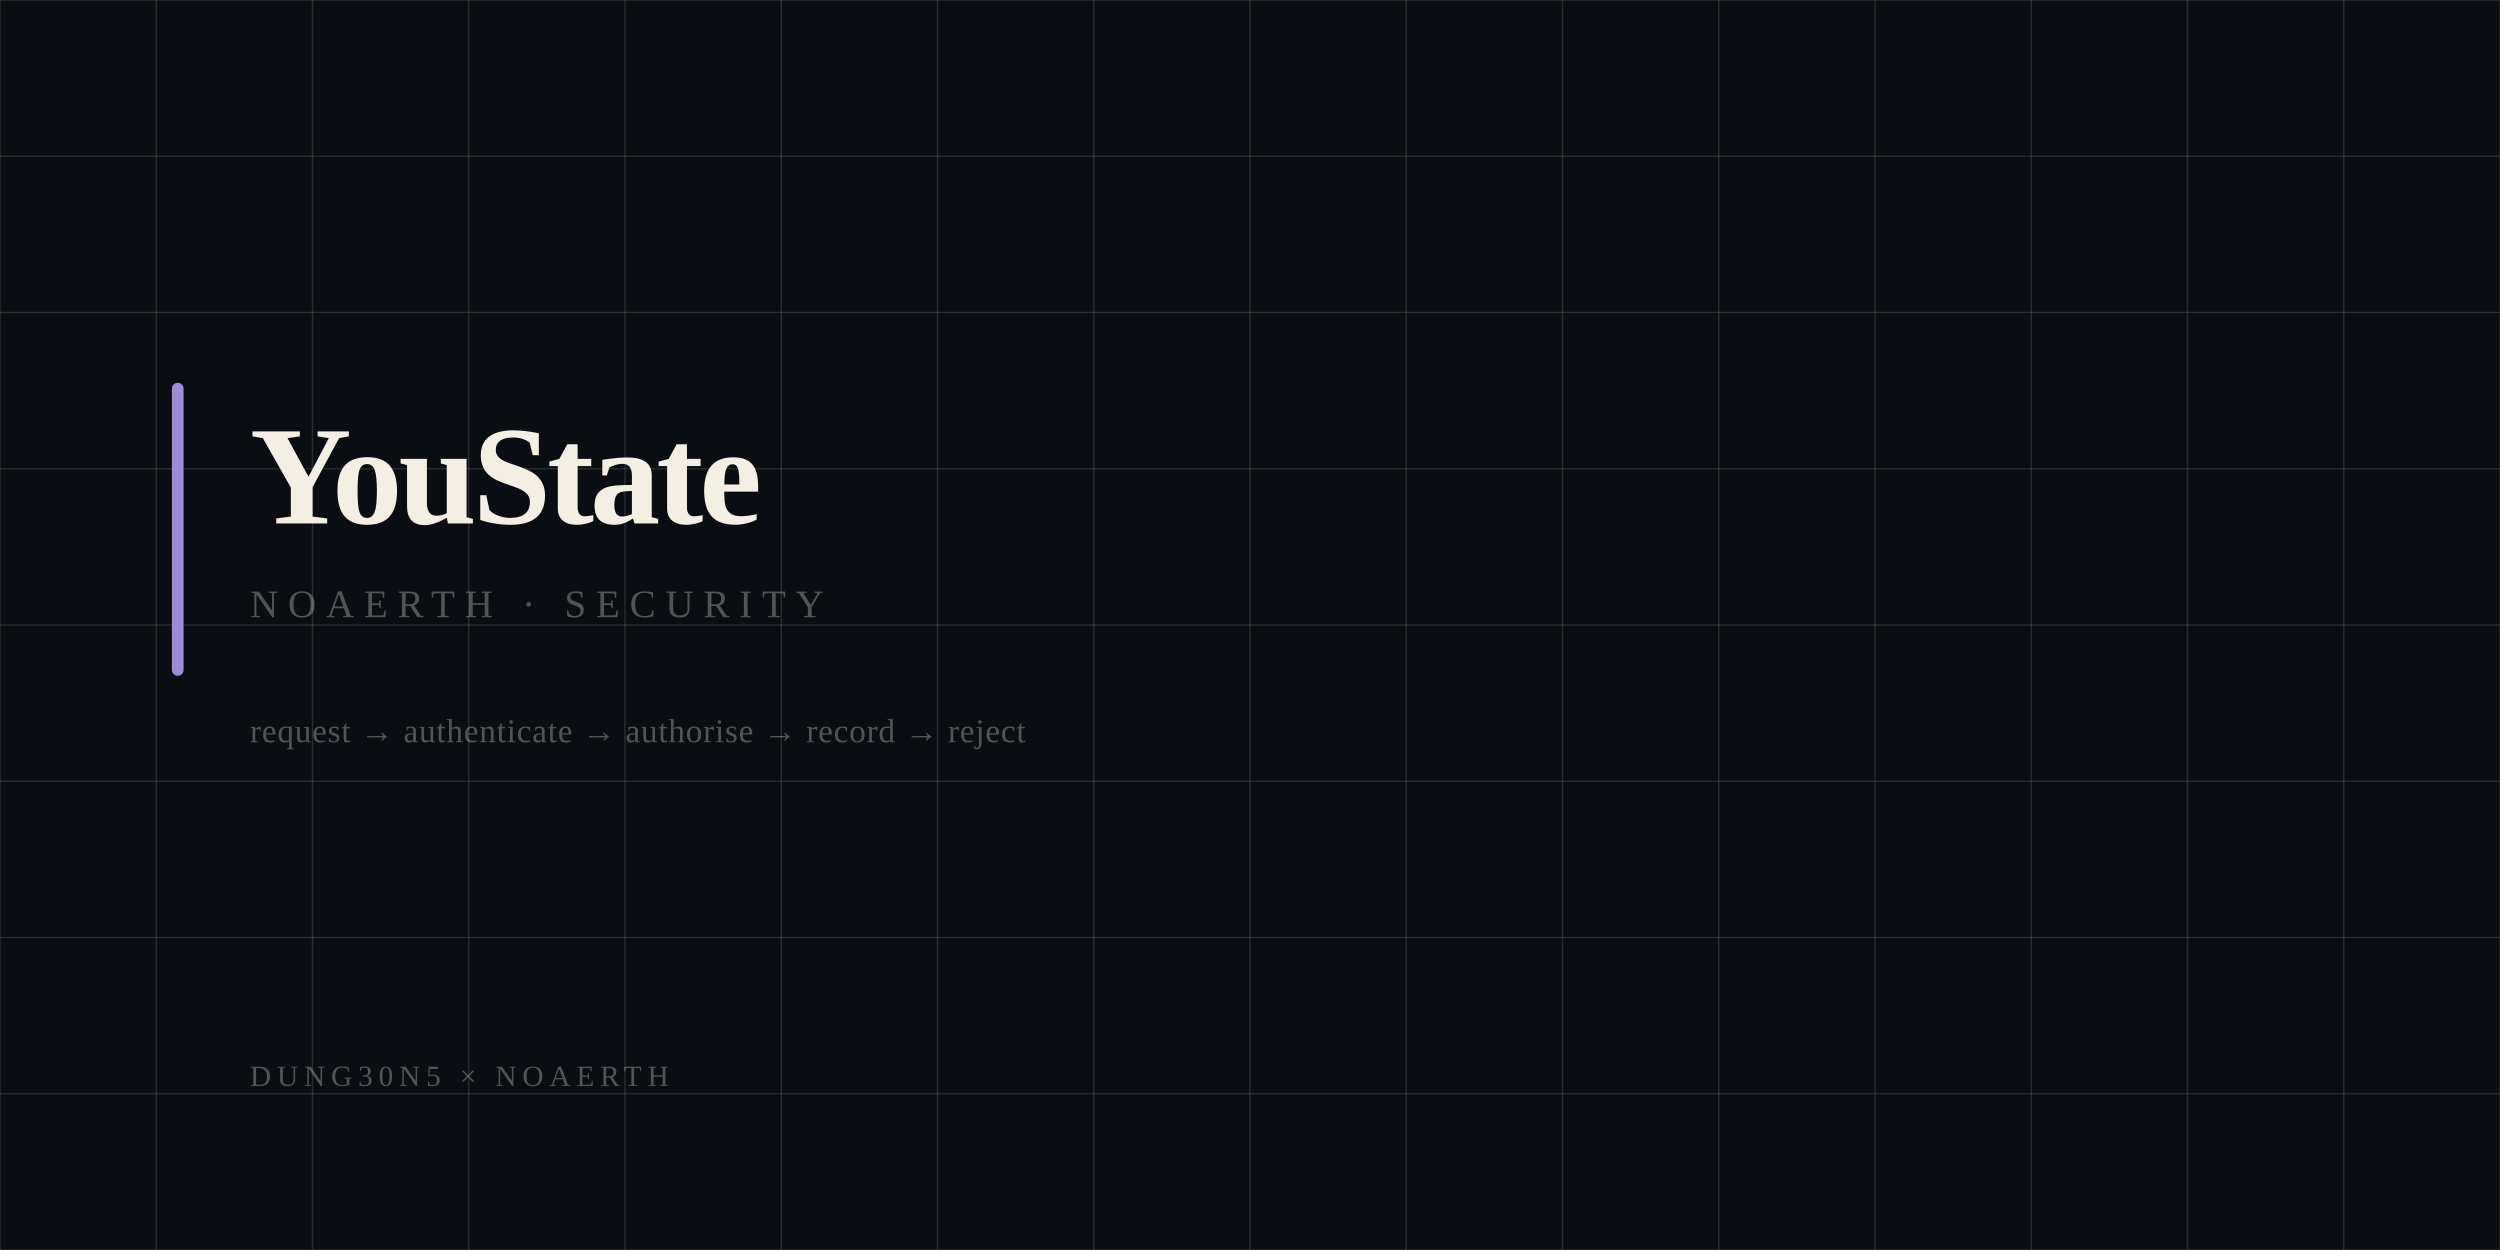
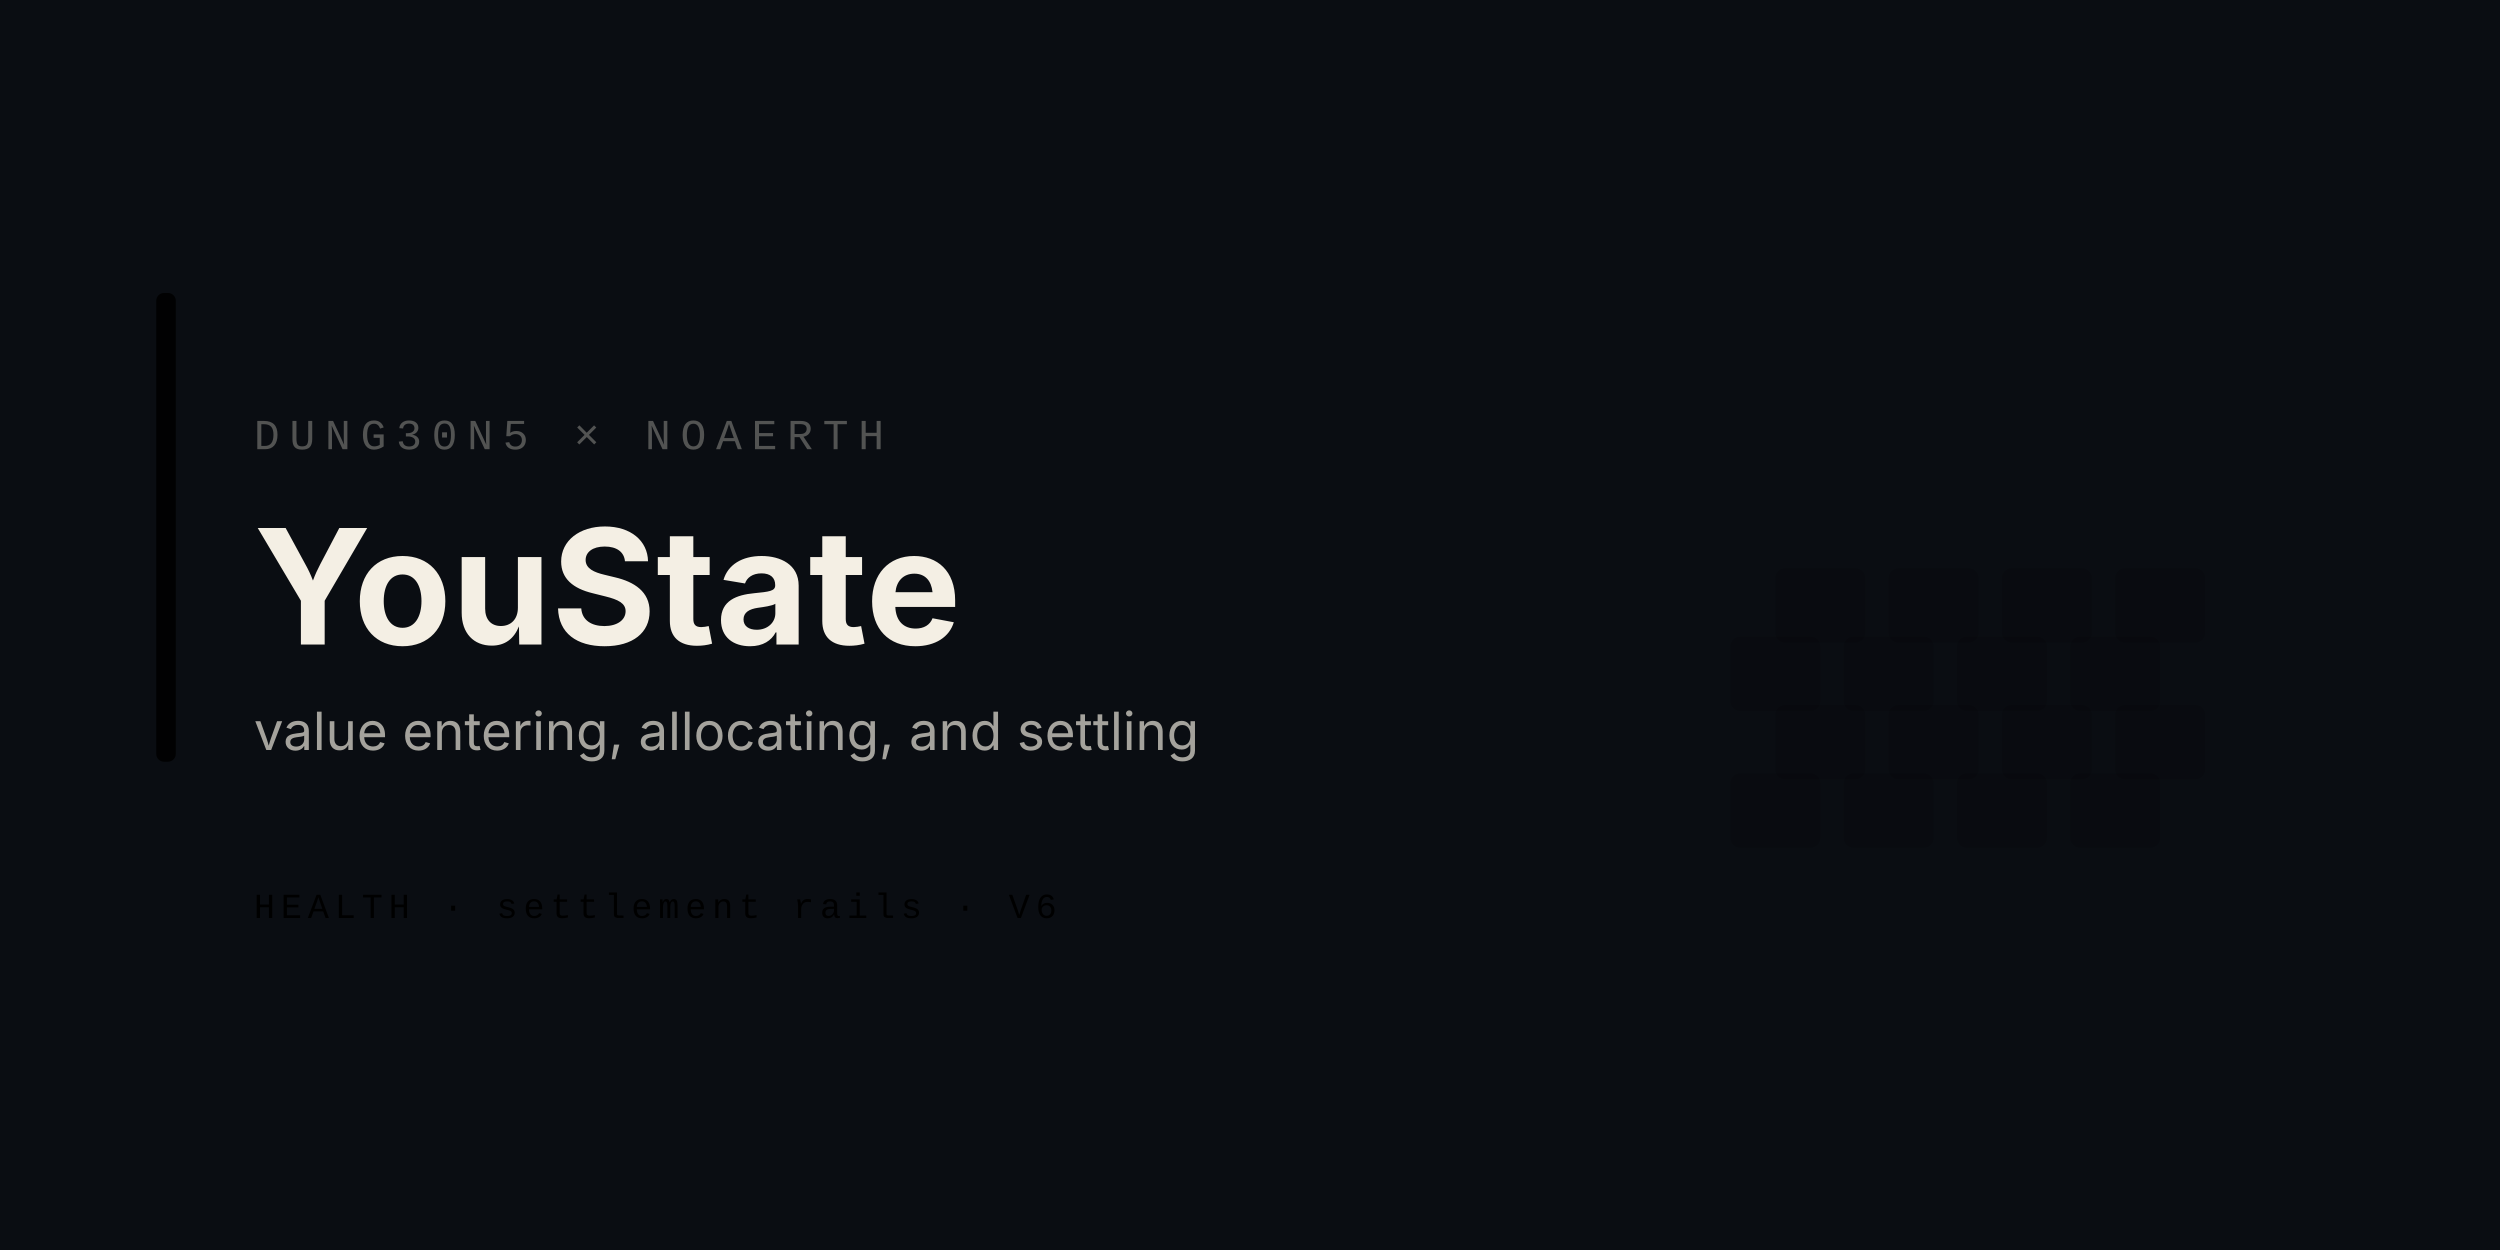
- <svg xmlns="http://www.w3.org/2000/svg" viewBox="0 0 1280 640" width="1280" height="640" role="img" aria-label="YouState — NOAERTH project card.">
+ <svg xmlns="http://www.w3.org/2000/svg" viewBox="0 0 1280 640" width="1280" height="640" role="img" aria-label="YouState project card">
  <rect width="1280" height="640" fill="#0a0d12" />
-   <line x1="0" y1="0" x2="0" y2="640" stroke="#f4efe424" stroke-width="0.7" />
-   <line x1="80" y1="0" x2="80" y2="640" stroke="#f4efe424" stroke-width="0.7" />
-   <line x1="160" y1="0" x2="160" y2="640" stroke="#f4efe424" stroke-width="0.7" />
-   <line x1="240" y1="0" x2="240" y2="640" stroke="#f4efe424" stroke-width="0.7" />
-   <line x1="320" y1="0" x2="320" y2="640" stroke="#f4efe424" stroke-width="0.7" />
-   <line x1="400" y1="0" x2="400" y2="640" stroke="#f4efe424" stroke-width="0.7" />
-   <line x1="480" y1="0" x2="480" y2="640" stroke="#f4efe424" stroke-width="0.7" />
-   <line x1="560" y1="0" x2="560" y2="640" stroke="#f4efe424" stroke-width="0.7" />
-   <line x1="640" y1="0" x2="640" y2="640" stroke="#f4efe424" stroke-width="0.7" />
-   <line x1="720" y1="0" x2="720" y2="640" stroke="#f4efe424" stroke-width="0.7" />
-   <line x1="800" y1="0" x2="800" y2="640" stroke="#f4efe424" stroke-width="0.7" />
-   <line x1="880" y1="0" x2="880" y2="640" stroke="#f4efe424" stroke-width="0.7" />
-   <line x1="960" y1="0" x2="960" y2="640" stroke="#f4efe424" stroke-width="0.7" />
-   <line x1="1040" y1="0" x2="1040" y2="640" stroke="#f4efe424" stroke-width="0.7" />
-   <line x1="1120" y1="0" x2="1120" y2="640" stroke="#f4efe424" stroke-width="0.7" />
-   <line x1="1200" y1="0" x2="1200" y2="640" stroke="#f4efe424" stroke-width="0.7" />
-   <line x1="1280" y1="0" x2="1280" y2="640" stroke="#f4efe424" stroke-width="0.7" />
-   <line x1="0" y1="0" x2="1280" y2="0" stroke="#f4efe424" stroke-width="0.7" />
-   <line x1="0" y1="80" x2="1280" y2="80" stroke="#f4efe424" stroke-width="0.7" />
-   <line x1="0" y1="160" x2="1280" y2="160" stroke="#f4efe424" stroke-width="0.7" />
-   <line x1="0" y1="240" x2="1280" y2="240" stroke="#f4efe424" stroke-width="0.7" />
-   <line x1="0" y1="320" x2="1280" y2="320" stroke="#f4efe424" stroke-width="0.7" />
-   <line x1="0" y1="400" x2="1280" y2="400" stroke="#f4efe424" stroke-width="0.7" />
-   <line x1="0" y1="480" x2="1280" y2="480" stroke="#f4efe424" stroke-width="0.7" />
-   <line x1="0" y1="560" x2="1280" y2="560" stroke="#f4efe424" stroke-width="0.7" />
-   <line x1="0" y1="640" x2="1280" y2="640" stroke="#f4efe424" stroke-width="0.7" />
-   <rect x="88" y="196" width="6" height="150" rx="3" fill="#9d8bd6" />
-   <text x="128" y="268" fill="#f4efe4" font-size="72" font-weight="680" letter-spacing="-2">YouState</text>
-   <text x="128" y="316" fill="#f4efe44f" font-size="20" letter-spacing="5">NOAERTH · SECURITY</text>
-   <text x="128" y="380" fill="#f4efe44f" font-size="17" letter-spacing="0.4">request → authenticate → authorise → record → reject</text>
-   <text x="128" y="556" fill="#f4efe44f" font-size="15" letter-spacing="3">DUNG30N5 × NOAERTH</text>
+   <rect x="886" y="396" width="46" height="38" rx="5" fill="amber" fill-opacity="0.14" stroke="amber" stroke-width="1.1" stroke-opacity="0.4" />
+   <rect x="944" y="396" width="46" height="38" rx="5" fill="amber" fill-opacity="0.14" stroke="amber" stroke-width="1.1" stroke-opacity="0.4" />
+   <rect x="1002" y="396" width="46" height="38" rx="5" fill="amber" fill-opacity="0.14" stroke="amber" stroke-width="1.1" stroke-opacity="0.4" />
+   <rect x="1060" y="396" width="46" height="38" rx="5" fill="amber" fill-opacity="0.14" stroke="amber" stroke-width="1.1" stroke-opacity="0.4" />
+   <rect x="909" y="361" width="46" height="38" rx="5" fill="amber" fill-opacity="0.14" stroke="amber" stroke-width="1.1" stroke-opacity="0.4" />
+   <rect x="967" y="361" width="46" height="38" rx="5" fill="amber" fill-opacity="0.14" stroke="amber" stroke-width="1.1" stroke-opacity="0.4" />
+   <rect x="1025" y="361" width="46" height="38" rx="5" fill="amber" fill-opacity="0.14" stroke="amber" stroke-width="1.1" stroke-opacity="0.4" />
+   <rect x="1083" y="361" width="46" height="38" rx="5" fill="amber" fill-opacity="0.14" stroke="amber" stroke-width="1.1" stroke-opacity="0.4" />
+   <rect x="886" y="326" width="46" height="38" rx="5" fill="amber" fill-opacity="0.14" stroke="amber" stroke-width="1.1" stroke-opacity="0.4" />
+   <rect x="944" y="326" width="46" height="38" rx="5" fill="amber" fill-opacity="0.14" stroke="amber" stroke-width="1.1" stroke-opacity="0.4" />
+   <rect x="1002" y="326" width="46" height="38" rx="5" fill="amber" fill-opacity="0.14" stroke="amber" stroke-width="1.1" stroke-opacity="0.4" />
+   <rect x="1060" y="326" width="46" height="38" rx="5" fill="amber" fill-opacity="0.14" stroke="amber" stroke-width="1.1" stroke-opacity="0.4" />
+   <rect x="909" y="291" width="46" height="38" rx="5" fill="amber" fill-opacity="0.14" stroke="amber" stroke-width="1.1" stroke-opacity="0.4" />
+   <rect x="967" y="291" width="46" height="38" rx="5" fill="amber" fill-opacity="0.14" stroke="amber" stroke-width="1.1" stroke-opacity="0.4" />
+   <rect x="1025" y="291" width="46" height="38" rx="5" fill="amber" fill-opacity="0.14" stroke="amber" stroke-width="1.1" stroke-opacity="0.4" />
+   <rect x="1083" y="291" width="46" height="38" rx="5" fill="amber" fill-opacity="0.14" stroke="amber" stroke-width="1.1" stroke-opacity="0.4" />
+   <rect x="80" y="150" width="10" height="240" rx="4" fill="amber" opacity="0.9" />
+   <text x="130" y="230" font-family="ui-monospace, SFMono-Regular, Menlo, Monaco, Consolas, 'Liberation Mono', monospace" font-size="22" letter-spacing="5" fill="#f4efe44f">DUNG30N5 × NOAERTH</text>
+   <text x="130" y="330" font-family="-apple-system, BlinkMacSystemFont, 'Segoe UI', Inter, Helvetica, Arial, sans-serif" font-size="82" font-weight="700" fill="#f4efe4">YouState</text>
+   <text x="130" y="384" font-family="-apple-system, BlinkMacSystemFont, 'Segoe UI', Inter, Helvetica, Arial, sans-serif" font-size="27" fill="#f4efe4a8">value entering, allocating, and settling</text>
+   <text x="130" y="470" font-family="ui-monospace, SFMono-Regular, Menlo, Monaco, Consolas, 'Liberation Mono', monospace" font-size="18" fill="amber" letter-spacing="3">HEALTH · settlement rails · V6</text>
</svg>
